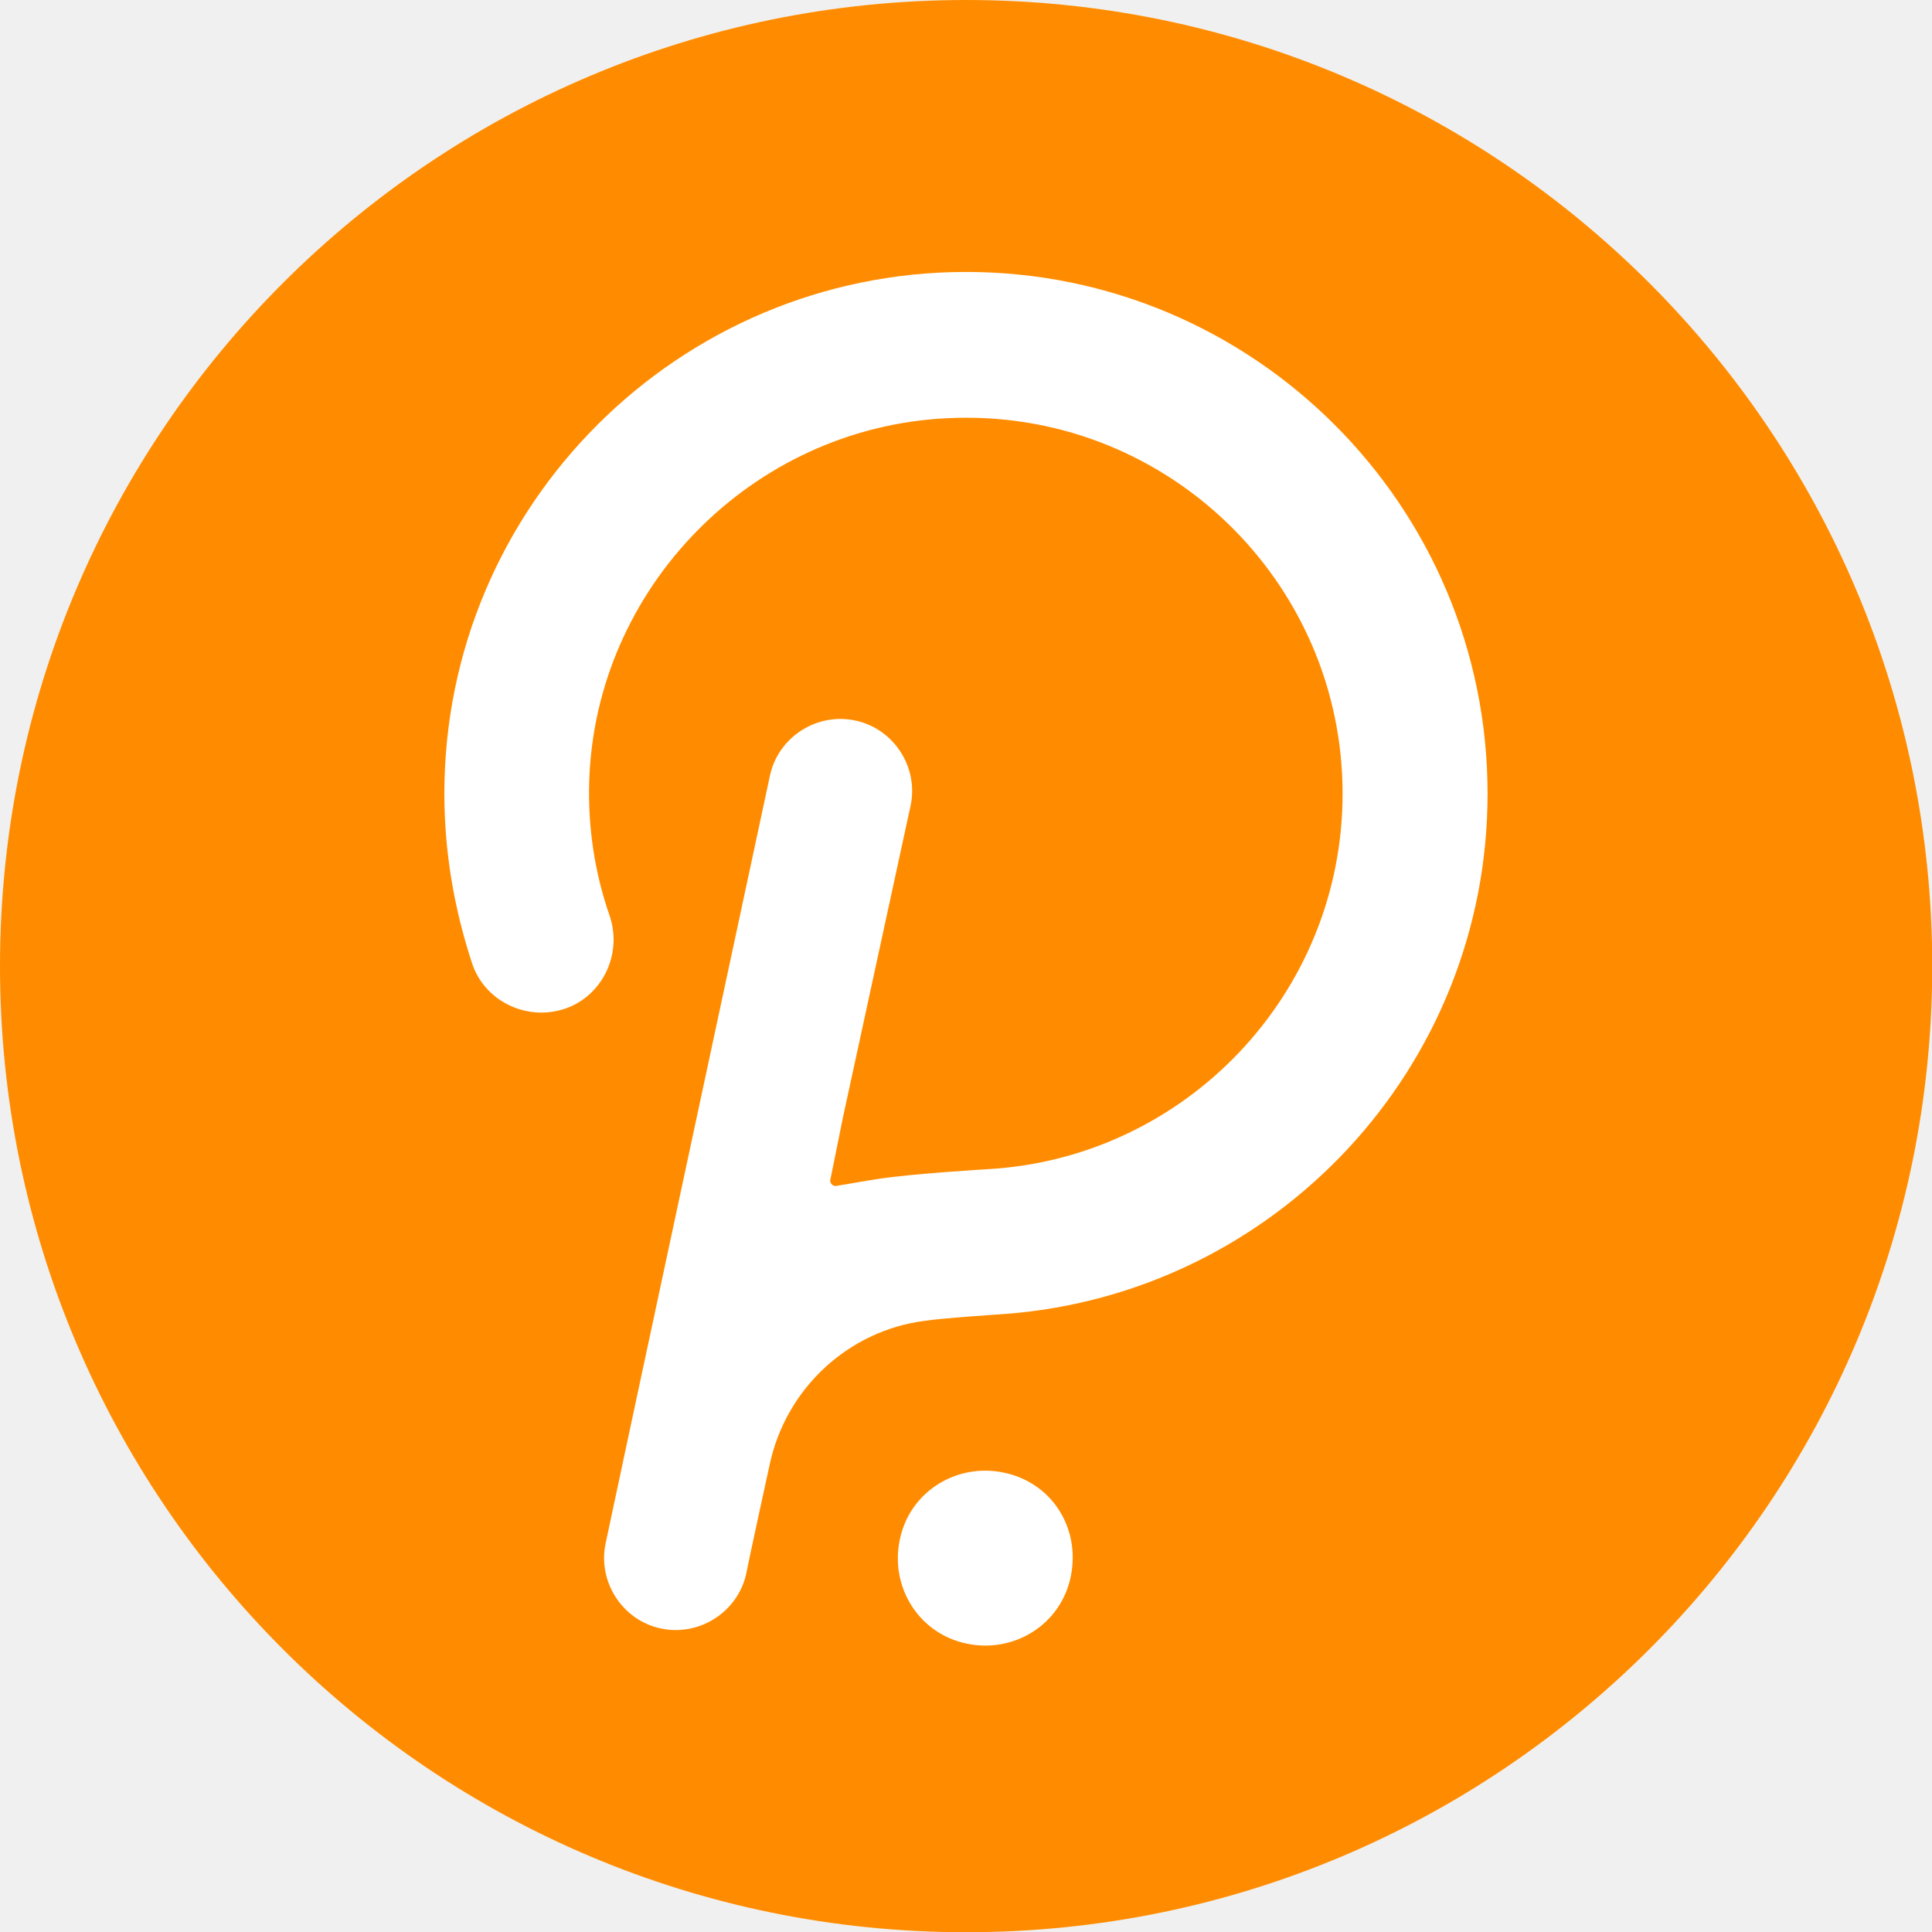
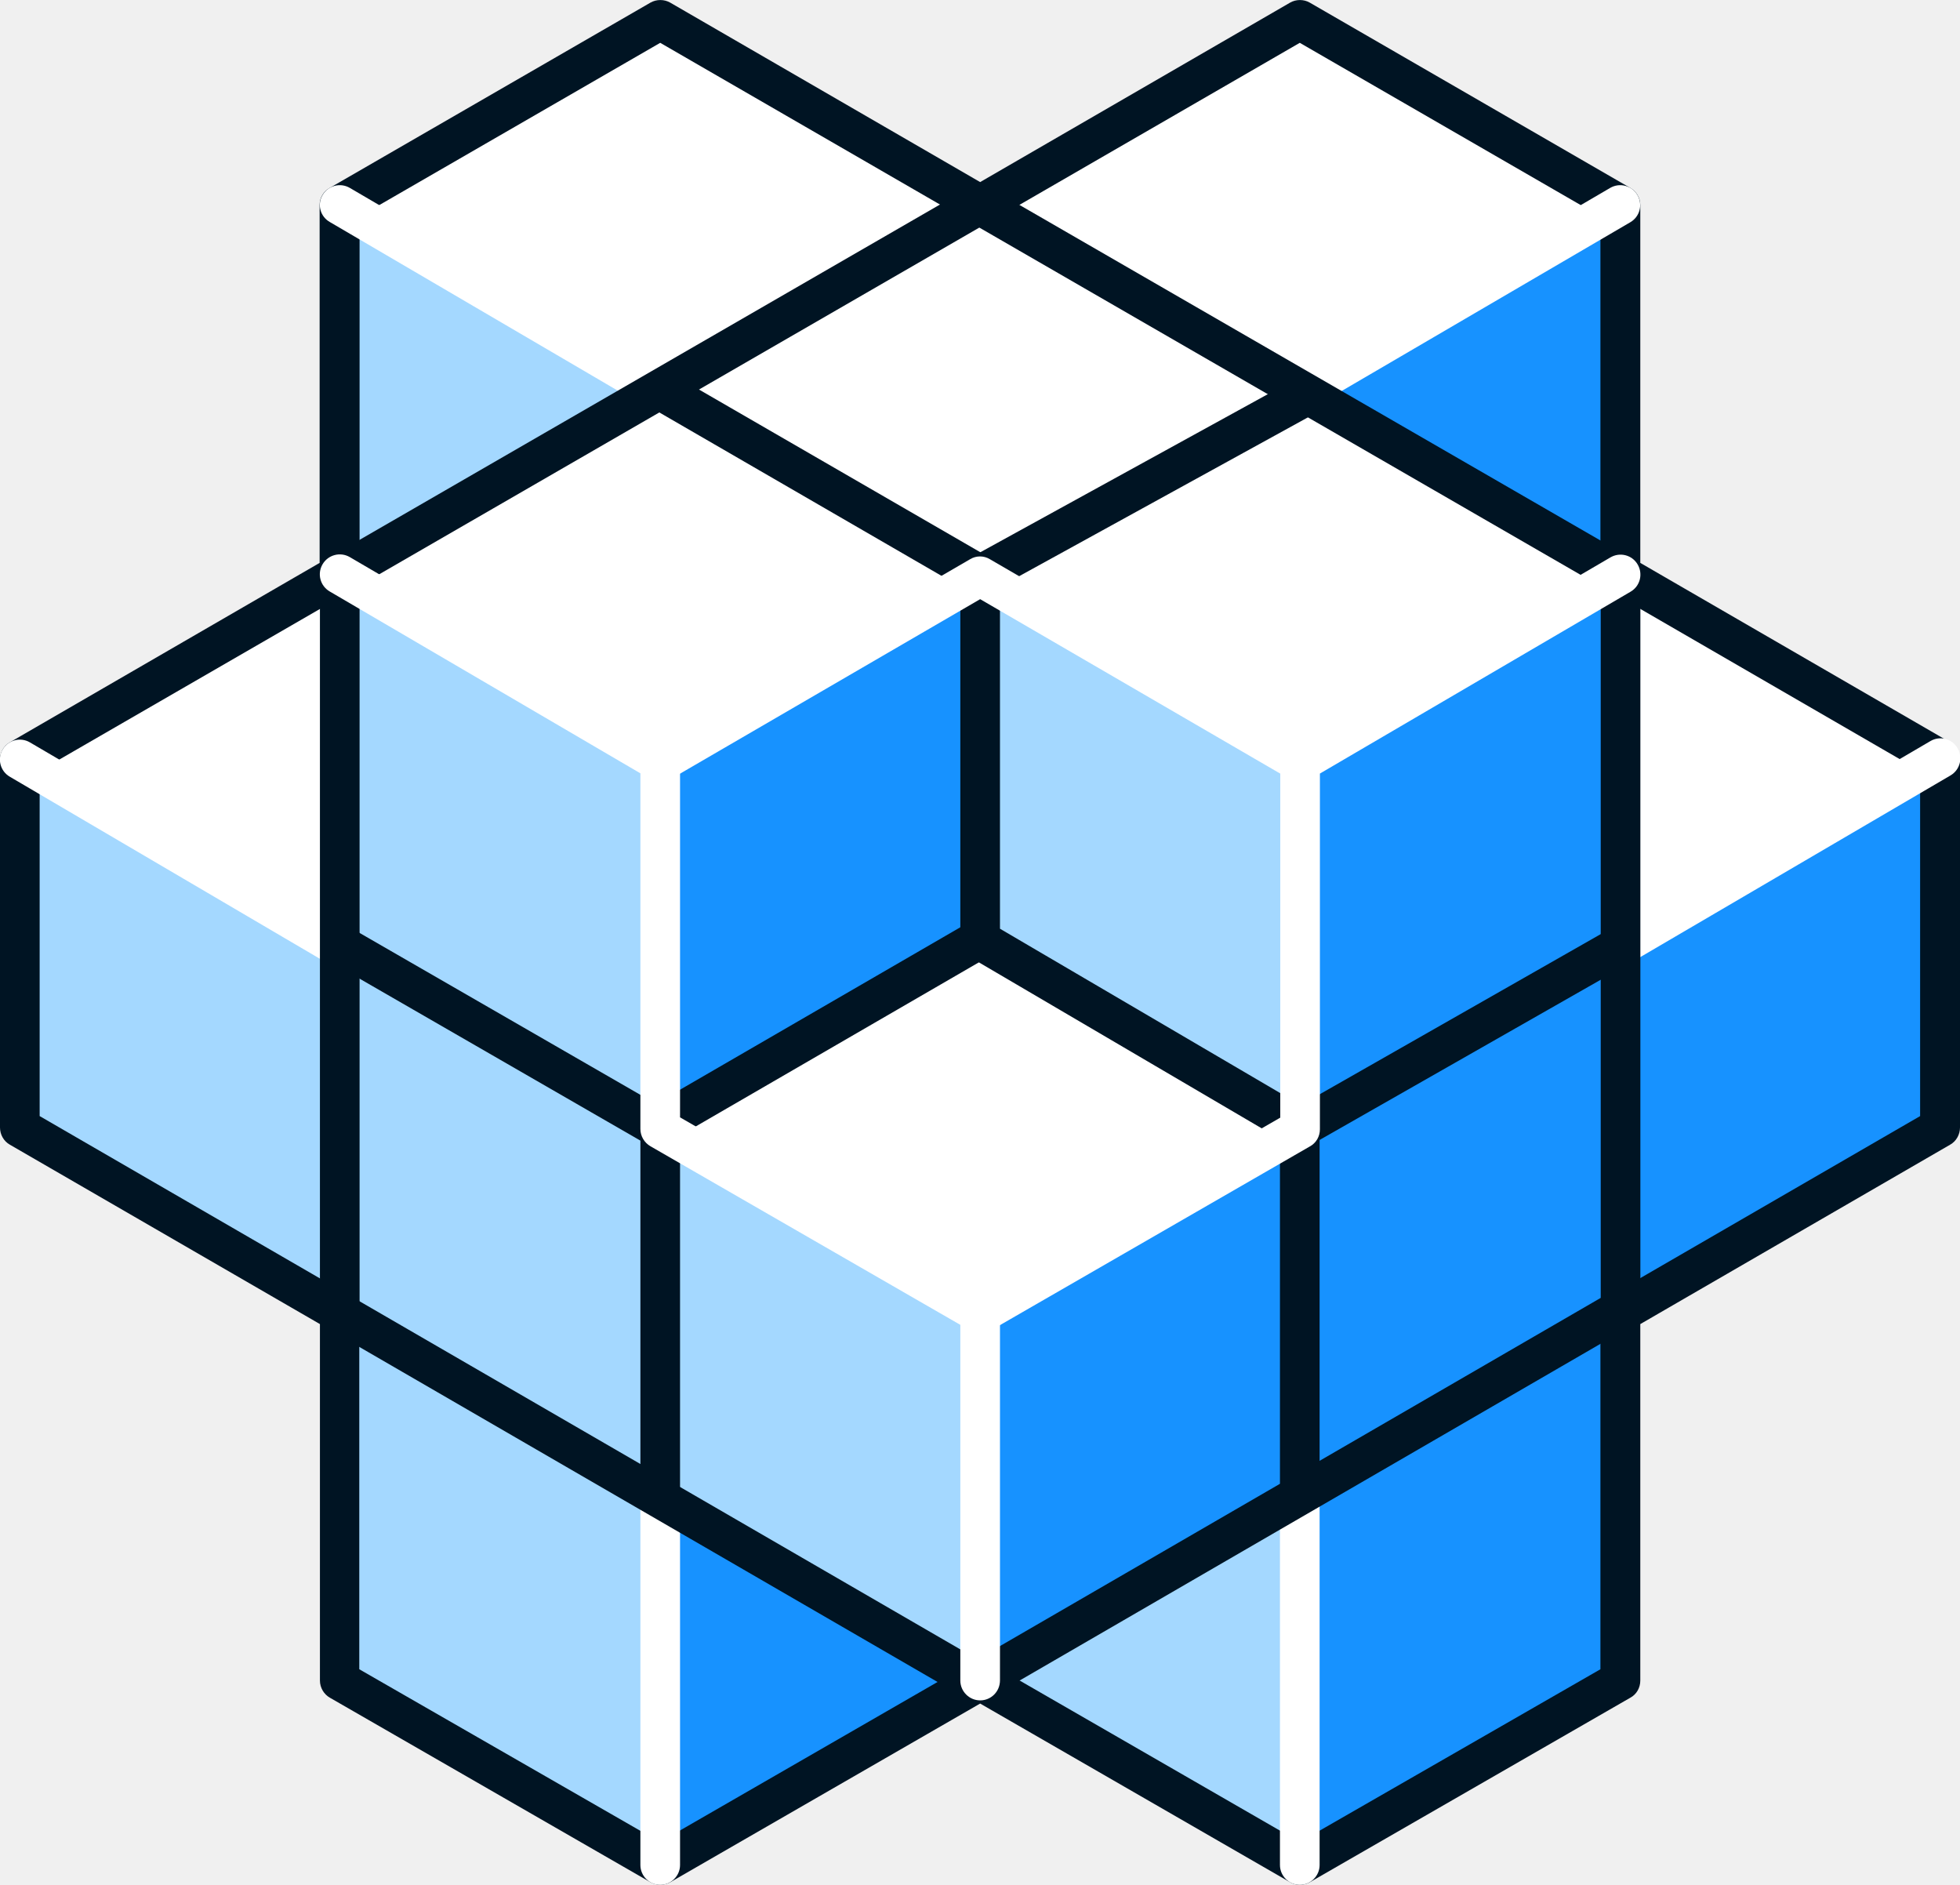
- <svg xmlns="http://www.w3.org/2000/svg" width="25" height="25" viewBox="0 0 25 25" fill="none">
-   <path d="M12.502 25.003C19.406 25.003 25.003 19.406 25.003 12.502C25.003 5.597 19.406 0 12.502 0C5.597 0 0 5.597 0 12.502C0 19.406 5.597 25.003 12.502 25.003Z" fill="#FF8C00" />
-   <path d="M12.502 3.519C8.787 3.519 5.75 6.537 5.75 10.27C5.75 11.022 5.875 11.754 6.109 12.466C6.268 12.949 6.805 13.218 7.304 13.055C7.787 12.895 8.055 12.358 7.892 11.859C7.697 11.306 7.608 10.715 7.624 10.127C7.694 7.608 9.73 5.536 12.249 5.412C15.052 5.268 17.373 7.502 17.373 10.27C17.373 12.86 15.337 14.985 12.783 15.129C12.783 15.129 11.837 15.184 11.373 15.254C11.14 15.289 10.964 15.324 10.836 15.343C10.782 15.363 10.727 15.308 10.747 15.254L10.906 14.467L11.782 10.43C11.891 9.932 11.568 9.43 11.069 9.324C10.571 9.216 10.069 9.538 9.963 10.037C9.963 10.037 7.857 19.86 7.838 19.965C7.729 20.464 8.052 20.966 8.551 21.072C9.049 21.18 9.551 20.857 9.657 20.359C9.676 20.25 9.96 18.949 9.96 18.949C10.175 17.948 10.996 17.216 11.961 17.092C12.175 17.057 13.016 17.002 13.016 17.002C16.497 16.734 19.249 13.825 19.249 10.27C19.249 6.537 16.216 3.519 12.502 3.519ZM12.981 19.054C12.374 18.93 11.766 19.304 11.642 19.93C11.517 20.538 11.891 21.145 12.518 21.27C13.125 21.394 13.732 21.02 13.857 20.394C13.982 19.767 13.607 19.179 12.981 19.054Z" fill="white" />
+ <svg xmlns="http://www.w3.org/2000/svg" width="26" height="25" viewBox="0 0 26 25" fill="none">
+   <path d="M21.493 7.621L17.242 10.074L21.493 12.539L25.737 10.074L21.493 7.621Z" fill="white" />
+   <path d="M4.507 7.621L0.263 10.074L4.507 12.539L8.758 10.074L4.507 7.621Z" fill="white" />
+   <path d="M8.758 19.879V24.758L13.002 22.301V17.421L8.758 19.879Z" fill="#1792FF" />
+   <path d="M8.758 10.106V14.985L4.507 12.528V7.649L8.758 10.106Z" fill="#A4D8FF" />
+   <path d="M8.758 14.985V19.854L4.507 17.407V12.531L8.758 14.985Z" fill="#A4D8FF" />
+   <path d="M4.507 12.531V17.411L0.263 14.957V10.074L4.507 12.531Z" fill="#A4D8FF" />
+   <path d="M13.002 17.422V22.301L8.758 19.854V14.975L13.002 17.422Z" fill="#A4D8FF" />
+   <path d="M17.242 10.085V14.968L13.002 12.511V7.631L17.242 10.085Z" fill="#A4D8FF" />
+   <path d="M8.758 5.174V10.053L4.507 7.596V2.72L8.758 5.174Z" fill="#A4D8FF" />
+   <path d="M17.242 19.858V24.737L13.002 22.29V17.411L17.242 19.858Z" fill="#A4D8FF" />
+   <path d="M8.758 19.858V24.737L4.507 22.29V17.411L8.758 19.858Z" fill="#A4D8FF" />
+   <path d="M17.242 10.085V14.968L21.493 12.511V7.631L17.242 10.085Z" fill="#1792FF" />
+   <path d="M17.242 5.174V10.053L21.493 7.596V2.72L17.242 5.174Z" fill="#1792FF" />
+   <path d="M8.758 10.085V14.968L13.002 12.511V7.631L8.758 10.085Z" fill="#1792FF" />
+   <path d="M17.242 14.964V19.844L21.493 17.386V12.511L17.242 14.964Z" fill="#1792FF" />
+   <path d="M21.497 12.531V17.411L25.741 14.954V10.074L21.497 12.531Z" fill="#1792FF" />
+   <path d="M13.002 17.411V22.29L17.246 19.844V14.964L13.002 17.411Z" fill="#1792FF" />
+   <path d="M17.242 19.844V24.723L21.493 22.266V17.39L17.242 19.844Z" fill="#1792FF" />
+   <path d="M8.758 5.184L4.507 7.642L8.758 10.106L13.002 7.642L8.758 5.184Z" fill="white" />
+   <path d="M13.002 2.72L8.758 5.184L13.002 7.642L17.246 5.184L13.002 2.72Z" fill="white" />
+   <path d="M13.002 12.511L8.758 14.968L13.002 17.422L17.246 14.964L13.002 12.511Z" fill="white" />
+   <path d="M17.242 0.263L13.002 2.72L17.246 5.184L21.497 2.72L17.242 0.263Z" fill="white" />
+   <path d="M8.758 0.263L4.507 2.72L8.758 5.184L13.002 2.72L8.758 0.263Z" fill="white" />
+   <path d="M17.242 5.153L13.002 7.621L17.246 10.078L21.497 7.621L17.242 5.153Z" fill="white" />
+   <path d="M17.242 25C17.197 25 17.151 24.989 17.113 24.965L13.002 22.595L8.891 24.965C8.81 25.011 8.709 25.011 8.628 24.965L4.377 22.518C4.297 22.473 4.244 22.385 4.244 22.29V17.562L0.13 15.182C0.049 15.136 0 15.048 0 14.954V10.074C0 9.98 0.049 9.892 0.13 9.846L4.24 7.466V2.72C4.24 2.625 4.29 2.538 4.374 2.492L8.628 0.035C8.709 -0.011 8.81 -0.011 8.891 0.035L13.002 2.415L17.113 0.035C17.193 -0.011 17.295 -0.011 17.375 0.035L21.626 2.492C21.707 2.538 21.759 2.625 21.759 2.72V7.466L25.87 9.846C25.951 9.892 26 9.98 26 10.074V14.954C26 15.048 25.951 15.136 25.87 15.182L21.759 17.562V22.29C21.759 22.385 21.71 22.473 21.626 22.518L17.375 24.965C17.333 24.989 17.288 25 17.242 25ZM13.002 22.027C13.047 22.027 13.093 22.038 13.131 22.062L17.242 24.432L21.23 22.14V17.411C21.23 17.316 21.279 17.229 21.36 17.183L25.471 14.803V10.225L21.36 7.845C21.279 7.799 21.23 7.712 21.23 7.617V2.871L17.242 0.568L13.131 2.944C13.051 2.99 12.949 2.99 12.869 2.944L8.758 0.568L4.77 2.871V7.621C4.77 7.715 4.721 7.803 4.64 7.848L0.526 10.225V14.803L4.636 17.183C4.717 17.229 4.766 17.316 4.766 17.411V22.14L8.754 24.432L12.865 22.062C12.911 22.041 12.956 22.027 13.002 22.027Z" fill="#001423" />
+   <path d="M4.503 12.826C4.458 12.826 4.412 12.816 4.37 12.791L0.13 10.302C0.004 10.229 -0.039 10.067 0.035 9.941C0.109 9.815 0.27 9.773 0.396 9.846L4.64 12.332C4.766 12.405 4.808 12.567 4.735 12.693C4.682 12.777 4.594 12.826 4.503 12.826Z" fill="white" />
+   <path d="M8.758 25C8.614 25 8.495 24.881 8.495 24.737V19.879C8.495 19.735 8.614 19.616 8.758 19.616C8.901 19.616 9.021 19.735 9.021 19.879V24.737C9.021 24.881 8.901 25 8.758 25Z" fill="white" />
+   <path d="M9.021 14.989H8.495V19.879H9.021V14.989Z" fill="#001423" />
+   <path d="M4.77 7.621H4.244V17.411H4.77V7.621Z" fill="#001423" />
+   <path d="M17.505 14.964H16.979V19.854H17.505V14.964Z" fill="#001423" />
+   <path d="M17.242 25C17.099 25 16.979 24.881 16.979 24.737V19.858C16.979 19.714 17.099 19.595 17.242 19.595C17.386 19.595 17.505 19.714 17.505 19.858V24.737C17.505 24.881 17.386 25 17.242 25Z" fill="white" />
+   <path d="M21.497 12.805C21.406 12.805 21.318 12.759 21.269 12.675C21.195 12.549 21.237 12.388 21.364 12.314L25.608 9.829C25.734 9.755 25.895 9.797 25.968 9.924C26.042 10.05 26 10.211 25.874 10.285L21.63 12.77C21.584 12.791 21.539 12.805 21.497 12.805Z" fill="white" />
+   <path d="M17.242 5.468C17.151 5.468 17.064 5.423 17.014 5.339C16.941 5.212 16.983 5.051 17.109 4.978L21.36 2.492C21.486 2.419 21.647 2.461 21.721 2.587C21.795 2.713 21.753 2.874 21.626 2.948L17.375 5.433C17.333 5.458 17.288 5.468 17.242 5.468Z" fill="white" />
+   <path d="M8.758 5.468C8.712 5.468 8.667 5.458 8.625 5.433L4.374 2.944C4.247 2.871 4.205 2.71 4.279 2.587C4.353 2.461 4.514 2.419 4.64 2.492L8.891 4.978C9.017 5.051 9.059 5.212 8.986 5.339C8.937 5.423 8.849 5.468 8.758 5.468Z" fill="white" />
+   <path d="M21.76 7.743H21.234V17.523H21.76V7.743Z" fill="#001423" />
+   <path d="M4.647 12.303L4.384 12.758L8.626 15.204L8.888 14.748L4.647 12.303Z" fill="#001423" />
+   <path d="M4.636 17.182L4.373 17.637L12.867 22.558L13.13 22.103L4.636 17.182Z" fill="#001423" />
+   <path d="M21.283 17.186L12.795 22.105L13.059 22.56L21.546 17.641L21.283 17.186Z" fill="#001423" />
+   <path d="M21.365 12.315L17.111 14.739L17.371 15.196L21.625 12.772L21.365 12.315Z" fill="#001423" />
+   <path d="M17.262 4.984L12.873 7.397L13.127 7.858L17.515 5.445L17.262 4.984Z" fill="#001423" />
+   <path d="M13.132 2.492L12.869 2.948L21.64 8.013L21.903 7.557L13.132 2.492Z" fill="#001423" />
+   <path d="M17.039 15.143L12.869 12.696C12.788 12.651 12.739 12.563 12.739 12.468V7.782L8.628 5.402L8.891 4.946L13.135 7.4C13.216 7.445 13.265 7.533 13.265 7.628V12.318L17.305 14.687L17.039 15.143Z" fill="#001423" />
+   <path d="M12.872 2.48L4.374 7.389L4.637 7.844L13.134 2.936L12.872 2.48Z" fill="#001423" />
+   <path d="M12.868 12.224L8.595 14.7L8.859 15.155L13.132 12.679L12.868 12.224Z" fill="#001423" />
+   <path d="M13.002 22.553C12.858 22.553 12.739 22.434 12.739 22.29V17.572L8.628 15.203C8.548 15.157 8.495 15.069 8.495 14.975V10.257L4.374 7.845C4.247 7.771 4.205 7.61 4.279 7.484C4.353 7.358 4.514 7.316 4.64 7.389L8.891 9.874C8.972 9.92 9.021 10.008 9.021 10.102V14.82L13.131 17.19C13.212 17.236 13.265 17.323 13.265 17.418V22.287C13.265 22.438 13.145 22.553 13.002 22.553Z" fill="white" />
+   <path d="M13.002 17.684C12.911 17.684 12.823 17.639 12.774 17.551C12.7 17.425 12.746 17.264 12.872 17.194L16.983 14.824V10.106C16.983 10.011 17.032 9.927 17.113 9.878L21.363 7.393C21.49 7.319 21.651 7.361 21.724 7.487C21.798 7.614 21.756 7.775 21.63 7.848L17.509 10.26V14.978C17.509 15.073 17.459 15.161 17.375 15.206L13.131 17.653C13.089 17.674 13.044 17.684 13.002 17.684Z" fill="white" />
+   <path d="M17.242 10.369C17.197 10.369 17.151 10.358 17.109 10.334L13.002 7.947L8.891 10.337C8.765 10.411 8.604 10.369 8.53 10.242C8.456 10.116 8.498 9.955 8.625 9.881L12.869 7.417C12.949 7.368 13.051 7.368 13.131 7.417L17.375 9.881C17.502 9.955 17.544 10.116 17.47 10.242C17.421 10.323 17.333 10.369 17.242 10.369Z" fill="white" />
</svg>
